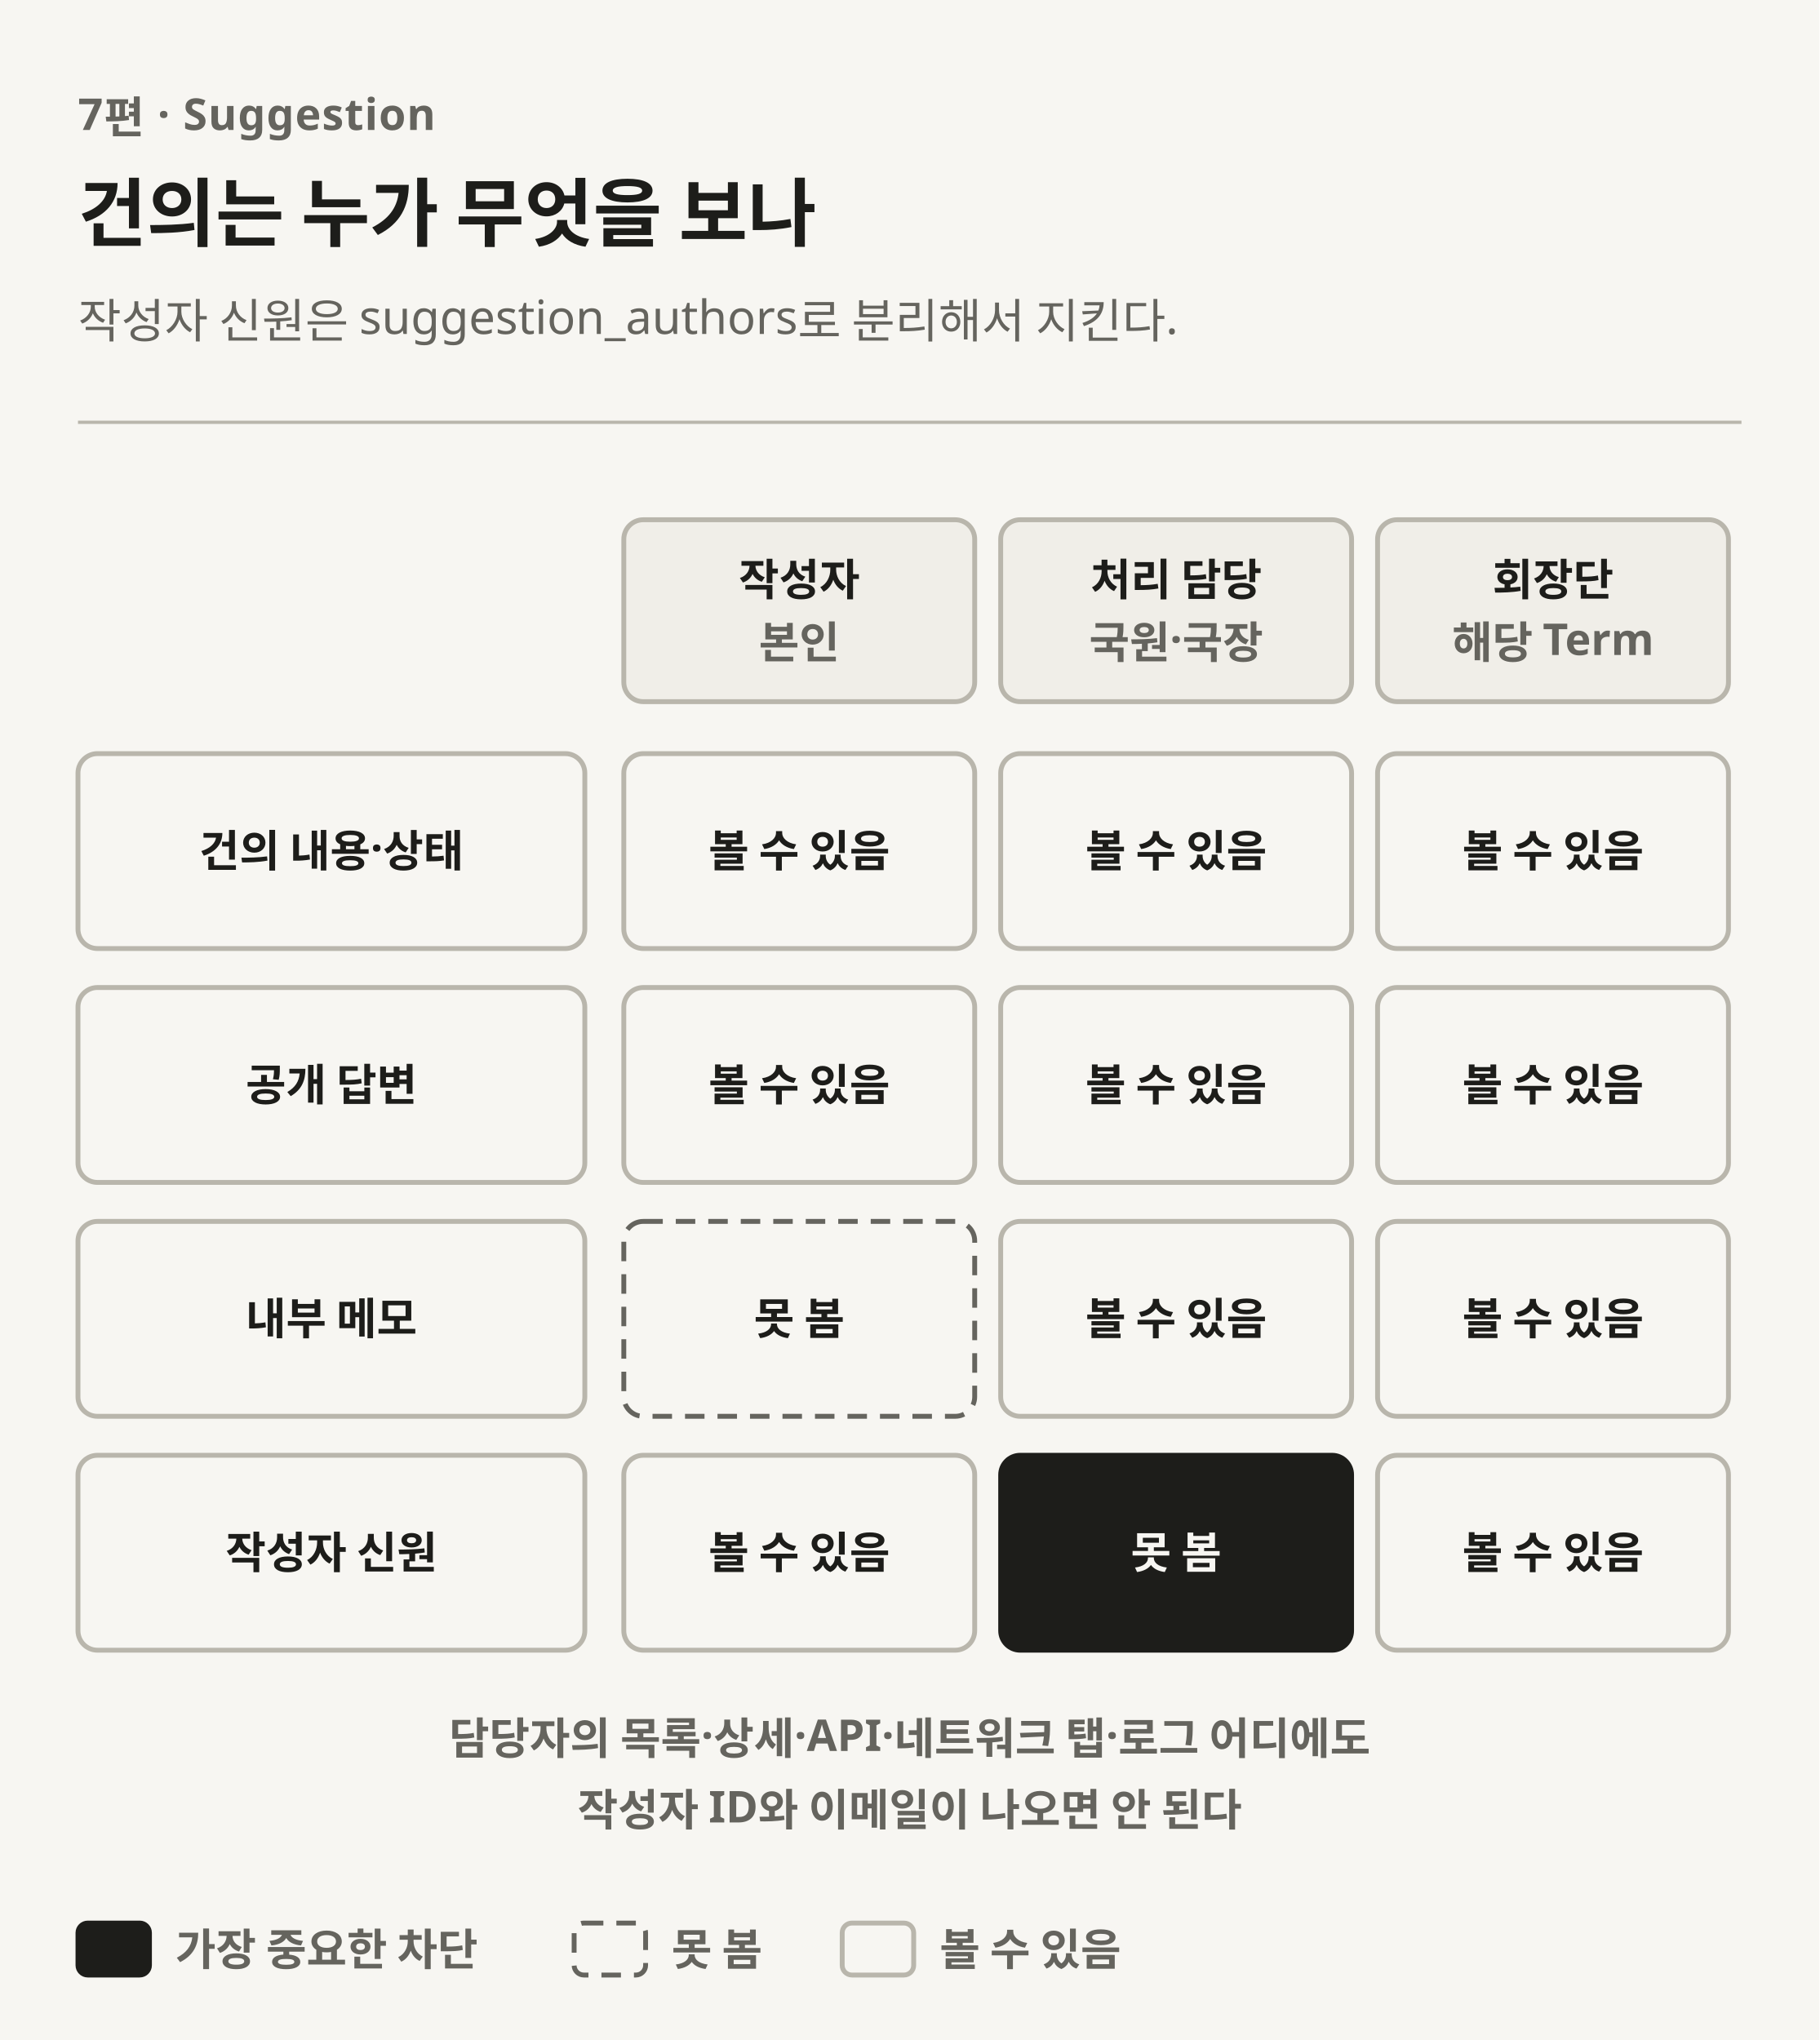
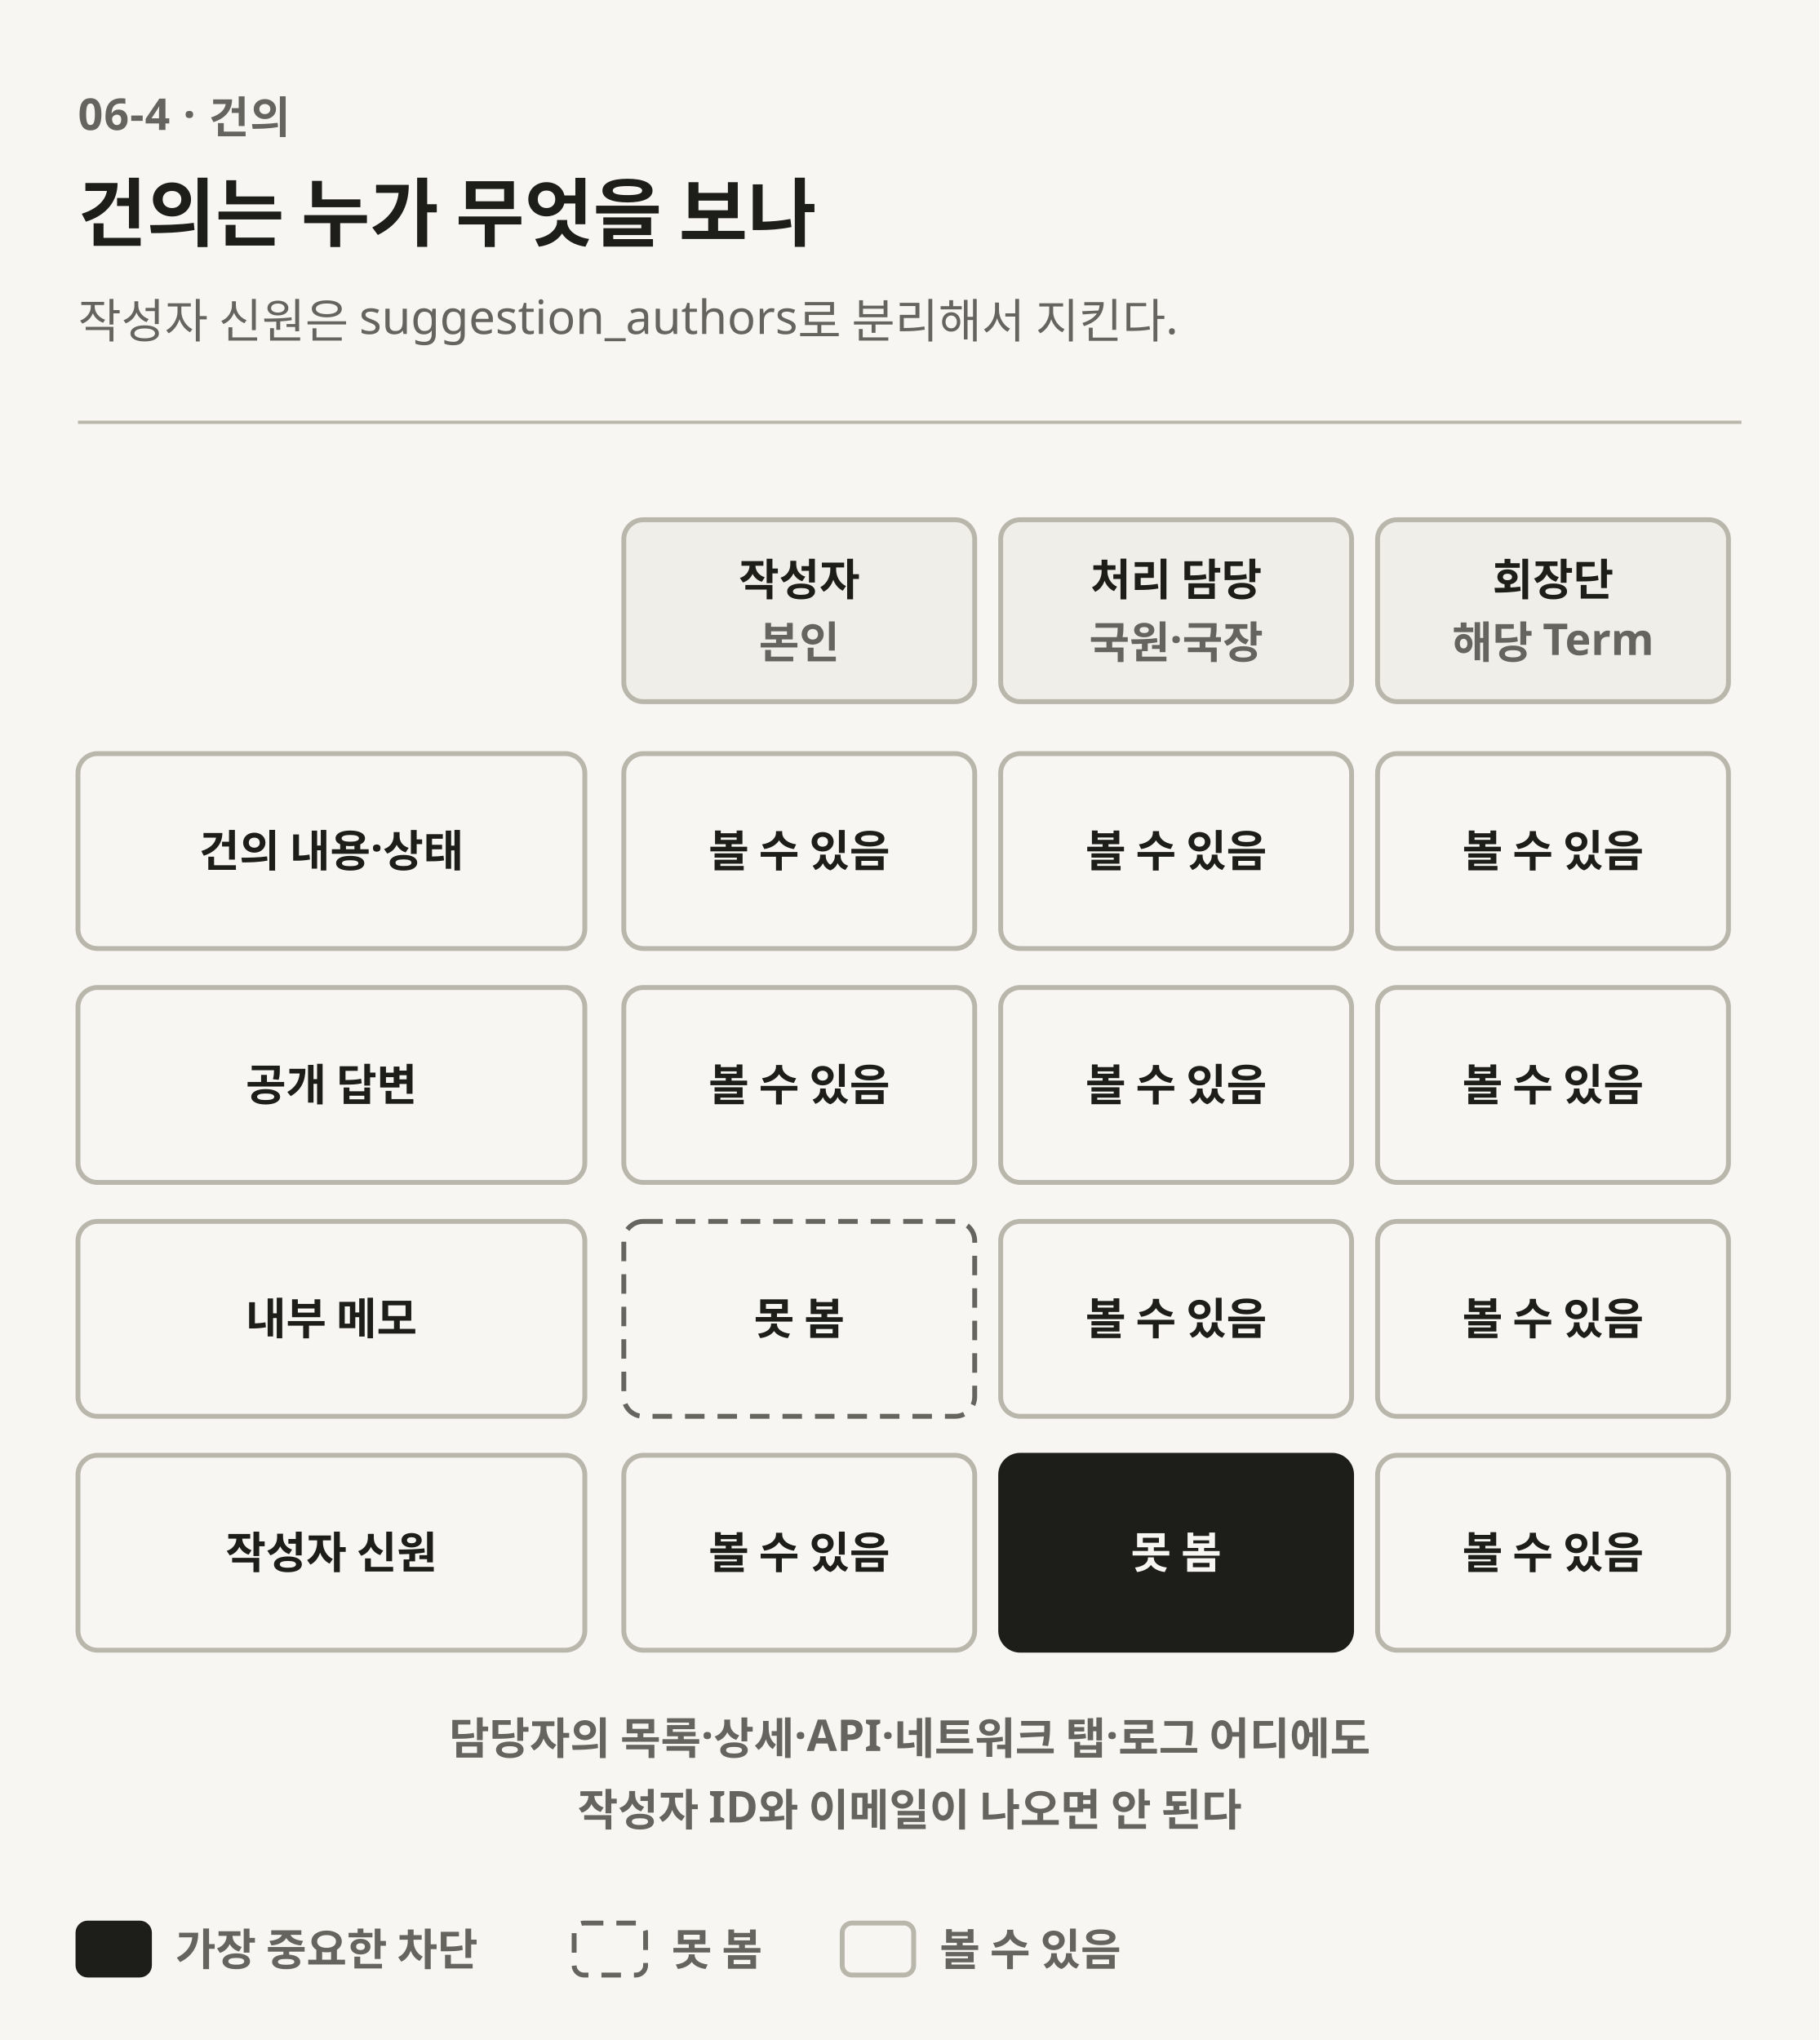
<svg xmlns="http://www.w3.org/2000/svg" viewBox="0 0 560 628" role="img" aria-labelledby="cpg-07b-suggestion-visibility-title cpg-07b-suggestion-visibility-desc">
  <defs>
    <marker id="cpg-07b-suggestion-visibility-a" markerWidth="10" markerHeight="8" refX="9" refY="4" orient="auto-start-reverse">
      <path d="M0,0 L10,4 L0,8 Z" fill="#1d1d1a" />
    </marker>
    <marker id="cpg-07b-suggestion-visibility-m" markerWidth="10" markerHeight="8" refX="9" refY="4" orient="auto-start-reverse">
      <path d="M0,0 L10,4 L0,8 Z" fill="#65645e" />
    </marker>
  </defs>
  <style>.bg{fill:#f7f6f2}.rule{stroke:#b9b6ac;stroke-width:1;fill:none}.node{fill:#f7f6f2;stroke:#b9b6ac;stroke-width:1.5}.zone{fill:#f0eee8;stroke:#b9b6ac;stroke-width:1.5}.deep{fill:#e4e1d8;stroke:#b9b6ac;stroke-width:1.5}.focal{fill:#1d1d1a;stroke:#1d1d1a;stroke-width:1.5}.outside{fill:#f7f6f2;stroke:#65645e;stroke-width:1.5;stroke-dasharray:6 4}.flow{stroke:#1d1d1a;stroke-width:2;fill:none;marker-end:url(#cpg-07b-suggestion-visibility-a)}.dash{stroke:#65645e;stroke-width:1.8;fill:none;stroke-dasharray:7 5;marker-end:url(#cpg-07b-suggestion-visibility-m)}.line{stroke:#1d1d1a;stroke-width:2;fill:none}.soft{stroke:#929087;stroke-width:1.4;fill:none}.boundary{stroke:#65645e;stroke-width:1.5;fill:none;stroke-dasharray:8 6}.mask{fill:#f7f6f2;stroke:none}.tag{font:600 13.5px 'Pretendard','Noto Sans KR','Apple SD Gothic Neo','Malgun Gothic',sans-serif;fill:#65645e;letter-spacing:.02em}.title{font:700 23px 'Pretendard','Noto Sans KR','Apple SD Gothic Neo','Malgun Gothic',sans-serif;fill:#1d1d1a}.subtitle{font:400 14.5px 'Pretendard','Noto Sans KR','Apple SD Gothic Neo','Malgun Gothic',sans-serif;fill:#65645e}.name{font:700 17px 'Pretendard','Noto Sans KR','Apple SD Gothic Neo','Malgun Gothic',sans-serif;fill:#1d1d1a}.body{font:400 15px 'Pretendard','Noto Sans KR','Apple SD Gothic Neo','Malgun Gothic',sans-serif;fill:#1d1d1a}.code{font:500 14px 'D2Coding','JetBrains Mono','Consolas',monospace;fill:#1d1d1a}.small{font:600 13.5px 'Pretendard','Noto Sans KR','Apple SD Gothic Neo','Malgun Gothic',sans-serif;fill:#65645e}.lab{font:700 13.5px 'Pretendard','Noto Sans KR','Apple SD Gothic Neo','Malgun Gothic',sans-serif;fill:#1d1d1a}.inv{fill:#f7f6f2}.big{font:800 22px 'Pretendard','Noto Sans KR','Apple SD Gothic Neo','Malgun Gothic',sans-serif;fill:#1d1d1a}</style>
  <rect class="bg" width="560" height="628" />
-   <text class="tag" x="24" y="40">7편 · Suggestion</text>
+   <text class="tag" x="24" y="40">06-4 · 건의</text>
  <text class="title" x="24" y="74">건의는 누가 무엇을 보나</text>
  <text class="subtitle" x="24" y="104">작성자 신원은 suggestion_authors로 분리해서 지킨다.</text>
  <line class="rule" x1="24" y1="130" x2="536" y2="130" />
  <rect class="zone" x="192" y="160" width="108" height="56" rx="6" />
  <text class="lab" x="246" y="183.3" text-anchor="middle">작성자</text>
  <text class="small" x="246" y="202.6" text-anchor="middle">본인</text>
  <rect class="zone" x="308" y="160" width="108" height="56" rx="6" />
  <text class="lab" x="362" y="183.3" text-anchor="middle">처리 담당</text>
  <text class="small" x="362" y="202.6" text-anchor="middle">국원·국장</text>
  <rect class="zone" x="424" y="160" width="108" height="56" rx="6" />
  <text class="lab" x="478" y="183.3" text-anchor="middle">회장단</text>
  <text class="small" x="478" y="202.6" text-anchor="middle">해당 Term</text>
  <rect class="node" x="24" y="232" width="156" height="60" rx="6" />
  <text class="lab" x="102" y="266.8" text-anchor="middle">건의 내용·상태</text>
  <rect class="node" x="192" y="232" width="108" height="60" rx="6" />
  <text class="lab" x="246" y="266.8" text-anchor="middle">볼 수 있음</text>
  <rect class="node" x="308" y="232" width="108" height="60" rx="6" />
  <text class="lab" x="362" y="266.8" text-anchor="middle">볼 수 있음</text>
  <rect class="node" x="424" y="232" width="108" height="60" rx="6" />
  <text class="lab" x="478" y="266.8" text-anchor="middle">볼 수 있음</text>
  <rect class="node" x="24" y="304" width="156" height="60" rx="6" />
  <text class="lab" x="102" y="338.8" text-anchor="middle">공개 답변</text>
  <rect class="node" x="192" y="304" width="108" height="60" rx="6" />
  <text class="lab" x="246" y="338.8" text-anchor="middle">볼 수 있음</text>
  <rect class="node" x="308" y="304" width="108" height="60" rx="6" />
  <text class="lab" x="362" y="338.8" text-anchor="middle">볼 수 있음</text>
  <rect class="node" x="424" y="304" width="108" height="60" rx="6" />
  <text class="lab" x="478" y="338.8" text-anchor="middle">볼 수 있음</text>
  <rect class="node" x="24" y="376" width="156" height="60" rx="6" />
  <text class="lab" x="102" y="410.8" text-anchor="middle">내부 메모</text>
  <rect class="outside" x="192" y="376" width="108" height="60" rx="6" />
  <text class="lab" x="246" y="410.8" text-anchor="middle">못 봄</text>
  <rect class="node" x="308" y="376" width="108" height="60" rx="6" />
  <text class="lab" x="362" y="410.8" text-anchor="middle">볼 수 있음</text>
  <rect class="node" x="424" y="376" width="108" height="60" rx="6" />
  <text class="lab" x="478" y="410.8" text-anchor="middle">볼 수 있음</text>
  <rect class="node" x="24" y="448" width="156" height="60" rx="6" />
  <text class="lab" x="102" y="482.8" text-anchor="middle">작성자 신원</text>
  <rect class="node" x="192" y="448" width="108" height="60" rx="6" />
  <text class="lab" x="246" y="482.8" text-anchor="middle">볼 수 있음</text>
  <rect class="focal" x="308" y="448" width="108" height="60" rx="6" />
  <text class="lab inv" x="362" y="482.8" text-anchor="middle">못 봄</text>
  <rect class="node" x="424" y="448" width="108" height="60" rx="6" />
  <text class="lab" x="478" y="482.8" text-anchor="middle">볼 수 있음</text>
  <text class="small" x="280" y="540" text-anchor="middle">담당자의 목록·상세·API·네트워크 탭·로그 어디에도</text>
  <text class="small" x="280" y="562" text-anchor="middle">작성자 ID와 이메일이 나오면 안 된다</text>
  <rect class="focal" x="24" y="592" width="22" height="16" rx="3" />
  <text class="small" x="54" y="605">가장 중요한 차단</text>
  <rect class="outside" x="176.71" y="592" width="22" height="16" rx="3" />
  <text class="small" x="206.71" y="605">못 봄</text>
  <rect class="node" x="259.22" y="592" width="22" height="16" rx="3" />
  <text class="small" x="289.22" y="605">볼 수 있음</text>
</svg>
